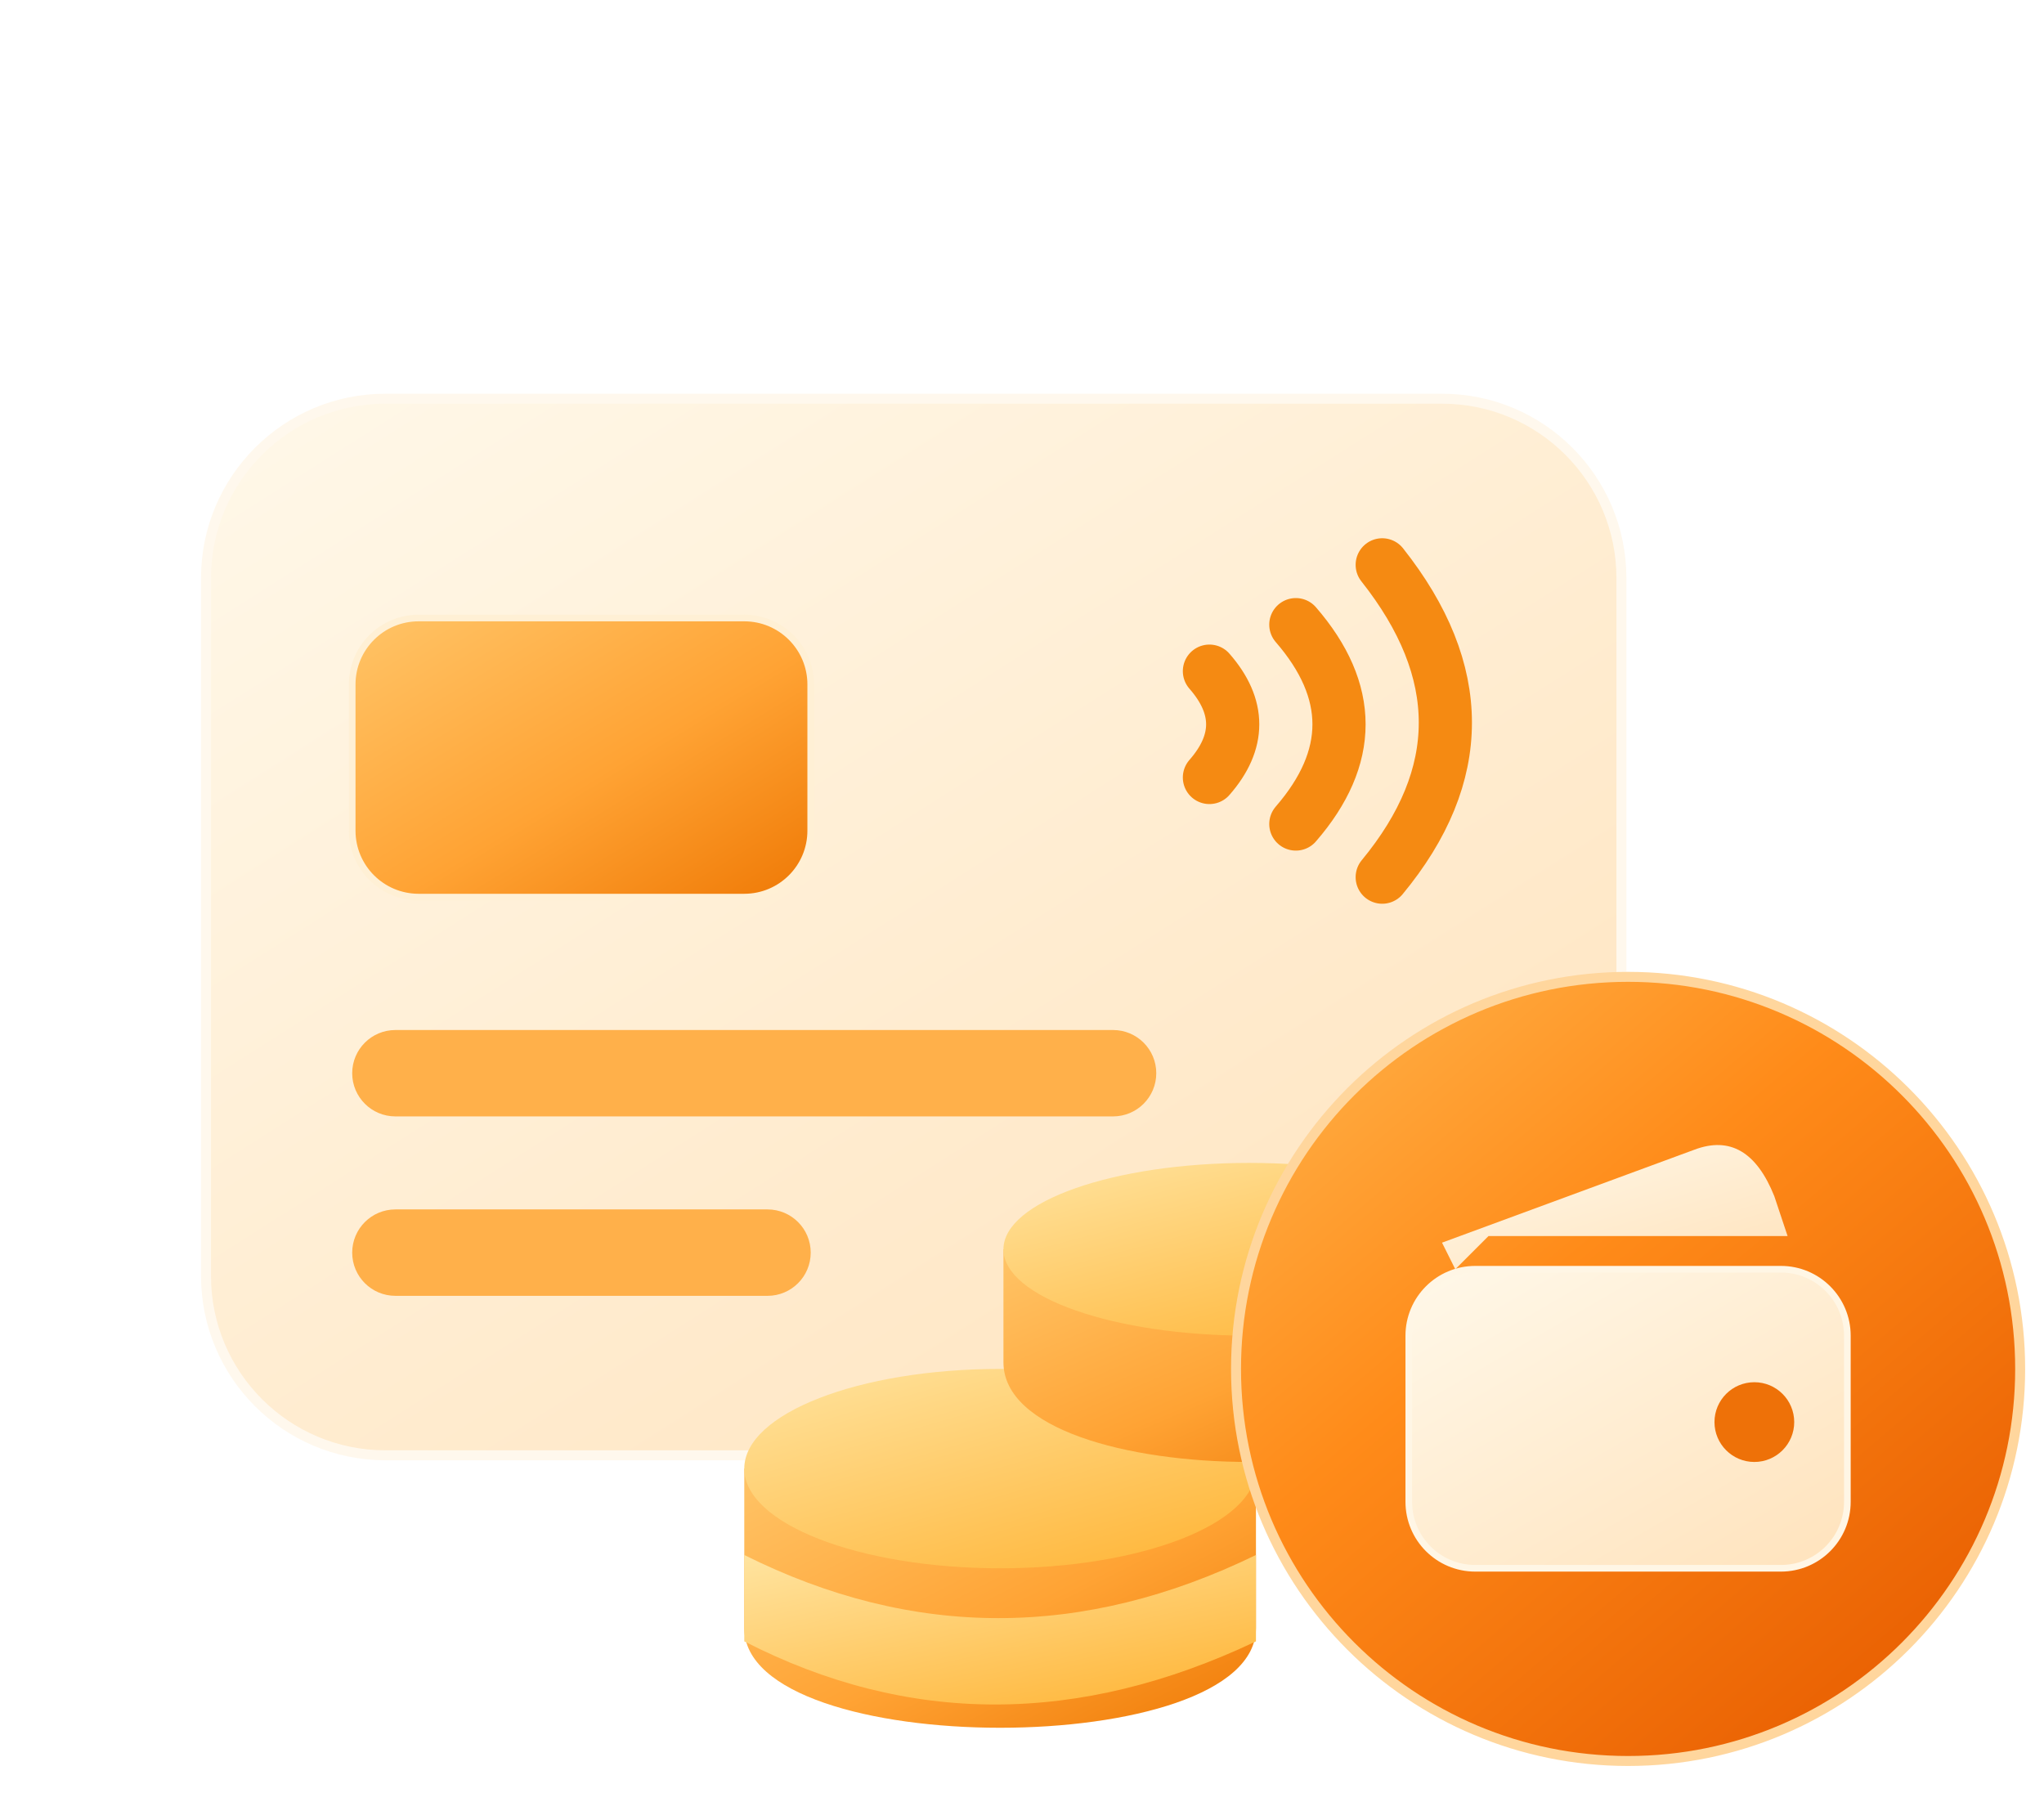
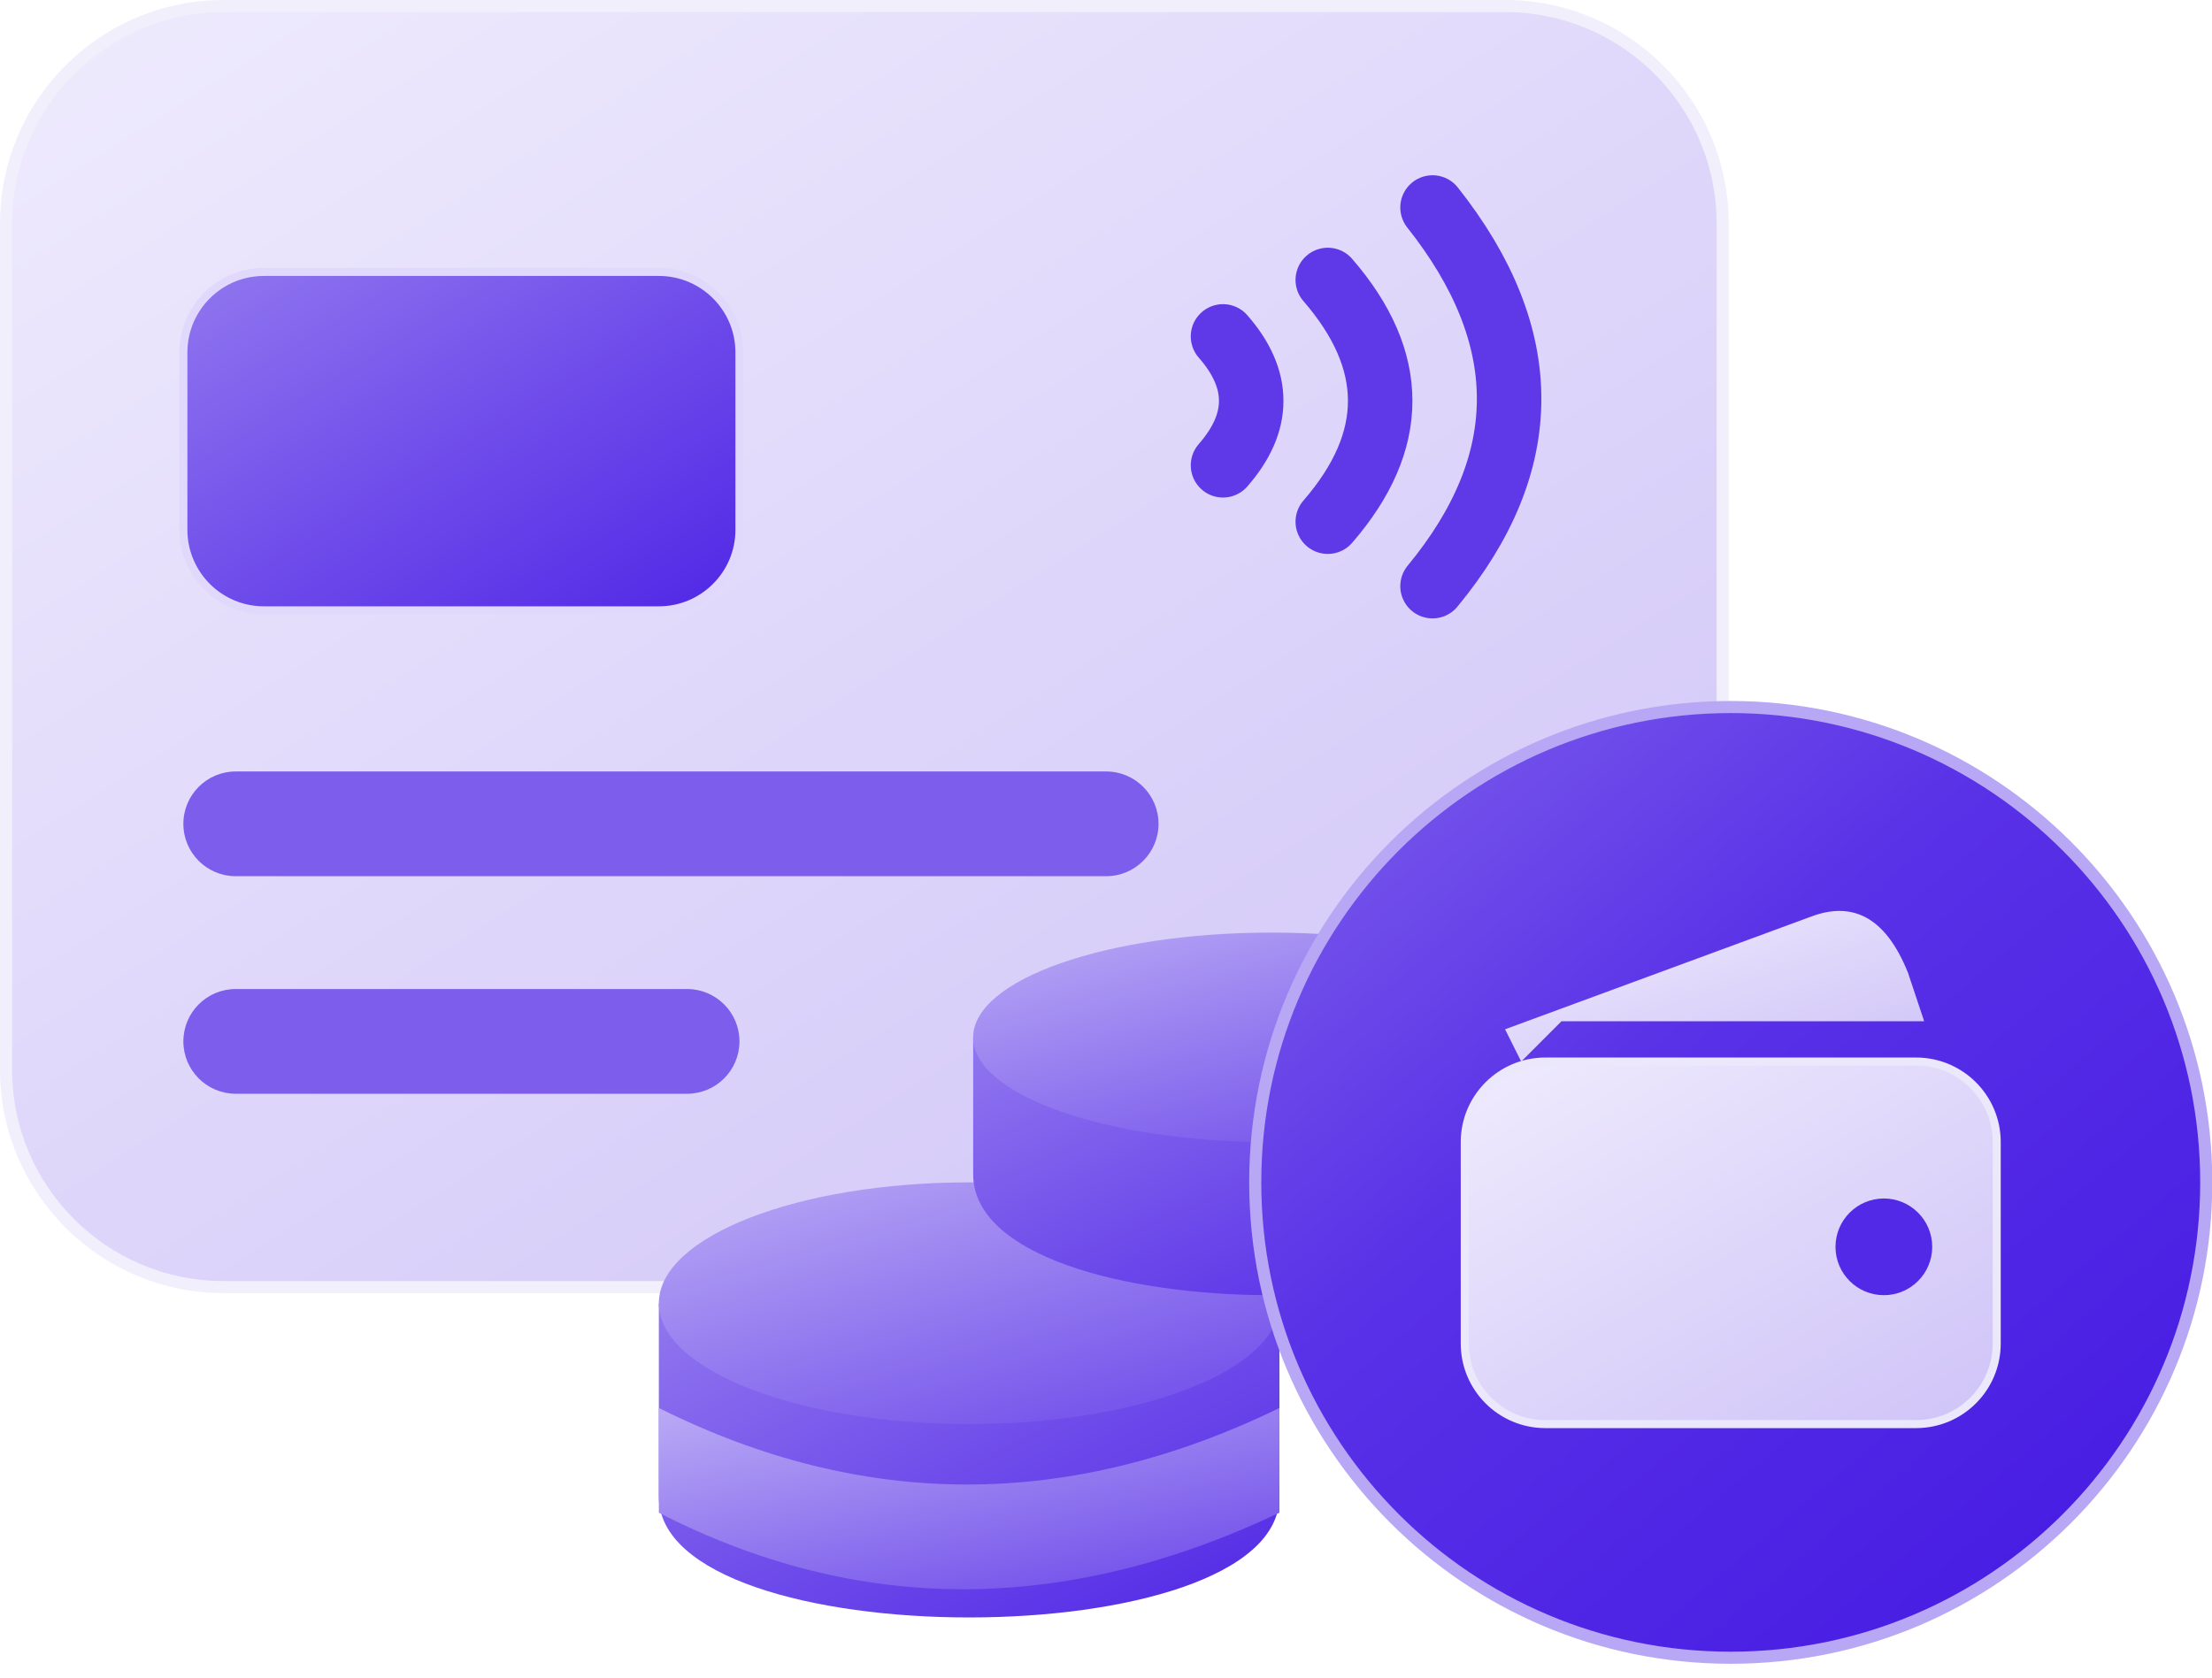
- <svg xmlns="http://www.w3.org/2000/svg" width="65" height="57" viewBox="0 0 65 57" fill="none">
-   <path d="M45.857 12.679H12.257C9.106 12.679 6.551 15.234 6.551 18.385V40.574C6.551 43.725 9.106 46.279 12.257 46.279H45.857C49.008 46.279 51.562 43.725 51.562 40.574V18.385C51.562 15.234 49.008 12.679 45.857 12.679Z" fill="url(#paint0_linear_8_104)" stroke-width="0.317" stroke="#FFF8ED" />
-   <path d="M23.668 19.653H13.313C12.146 19.653 11.2 20.599 11.2 21.766V26.415C11.2 27.582 12.146 28.528 13.313 28.528H23.668C24.835 28.528 25.781 27.582 25.781 26.415V21.766C25.781 20.599 24.835 19.653 23.668 19.653Z" fill="url(#paint1_linear_8_104)" stroke-width="0.211" stroke="#FFF0D5" />
-   <path d="M38.46 21.343C39.447 22.471 39.447 23.598 38.46 24.724M41.208 19.864C43.039 21.977 43.039 24.091 41.208 26.204M43.955 17.962C46.632 21.343 46.632 24.654 43.955 27.894" stroke-width="1.691" stroke-linecap="round" stroke="#F58A12" />
-   <path d="M35.396 32.755H12.574C11.815 32.755 11.2 33.37 11.2 34.128C11.2 34.887 11.815 35.502 12.574 35.502H35.396C36.155 35.502 36.77 34.887 36.77 34.128C36.77 33.37 36.155 32.755 35.396 32.755Z" fill="#FFB04A" />
-   <path d="M24.408 38.46H12.574C11.815 38.46 11.2 39.075 11.2 39.834C11.2 40.593 11.815 41.208 12.574 41.208H24.408C25.166 41.208 25.781 40.593 25.781 39.834C25.781 39.075 25.166 38.46 24.408 38.46Z" fill="#FFB04A" />
-   <path d="M23.668 46.702H39.94V51.774C39.94 56 23.668 56 23.668 51.774V46.702Z" fill="url(#paint2_linear_8_104)" />
-   <path d="M31.804 49.872C36.297 49.872 39.94 48.453 39.94 46.702C39.94 44.951 36.297 43.532 31.804 43.532C27.311 43.532 23.668 44.951 23.668 46.702C23.668 48.453 27.311 49.872 31.804 49.872Z" fill="url(#paint3_linear_8_104)" />
-   <path d="M23.668 49.449C29.021 52.126 34.445 52.126 39.94 49.449V52.196C34.304 54.873 28.881 54.873 23.668 52.196V49.449Z" fill="url(#paint4_linear_8_104)" />
-   <path d="M31.91 39.728H47.547V43.321C47.547 47.547 31.91 47.547 31.91 43.321V39.728Z" fill="url(#paint5_linear_8_104)" />
-   <path d="M39.728 42.475C44.047 42.475 47.547 41.245 47.547 39.728C47.547 38.211 44.047 36.981 39.728 36.981C35.41 36.981 31.91 38.211 31.91 39.728C31.91 41.245 35.41 42.475 39.728 42.475Z" fill="url(#paint6_linear_8_104)" />
-   <path d="M51.774 56C58.66 56 64.242 50.418 64.242 43.532C64.242 36.646 58.66 31.064 51.774 31.064C44.888 31.064 39.306 36.646 39.306 43.532C39.306 50.418 44.888 56 51.774 56Z" fill="url(#paint7_linear_8_104)" stroke-width="0.317" stroke="#FFD69D" />
-   <path d="M45.857 39.517L53.887 36.559C55.014 36.136 55.859 36.629 56.423 38.038L56.846 39.306H47.336L46.279 40.362L45.857 39.517Z" fill="url(#paint8_linear_8_104)" />
-   <path d="M56.634 40.362H46.913C45.746 40.362 44.8 41.308 44.8 42.475V47.758C44.8 48.926 45.746 49.872 46.913 49.872H56.634C57.801 49.872 58.747 48.926 58.747 47.758V42.475C58.747 41.308 57.801 40.362 56.634 40.362Z" fill="url(#paint9_linear_8_104)" stroke-width="0.211" stroke="#FFF6E5" />
-   <path d="M55.789 46.491C56.489 46.491 57.057 45.923 57.057 45.223C57.057 44.522 56.489 43.955 55.789 43.955C55.089 43.955 54.521 44.522 54.521 45.223C54.521 45.923 55.089 46.491 55.789 46.491Z" fill="#EE7108" />
+ <svg xmlns="http://www.w3.org/2000/svg" width="58" height="44" viewBox="0 0 58 44" fill="none">
+   <path d="M39.464 0.158H5.864C2.713 0.158 0.158 2.713 0.158 5.864V28.053C0.158 31.204 2.713 33.758 5.864 33.758H39.464C42.615 33.758 45.17 31.204 45.17 28.053V5.864C45.17 2.713 42.615 0.158 39.464 0.158Z" fill="url(#paint0_linear_105_35719)" stroke-width="0.317" stroke="#F2EFFD" />
+   <path d="M17.276 7.132H6.921C5.754 7.132 4.808 8.078 4.808 9.245V13.894C4.808 15.061 5.754 16.008 6.921 16.008H17.276C18.443 16.008 19.389 15.061 19.389 13.894V9.245C19.389 8.078 18.443 7.132 17.276 7.132Z" fill="url(#paint1_linear_105_35719)" stroke-width="0.211" stroke="#E1D9FB" />
+   <path d="M32.068 8.823C33.054 9.95 33.054 11.077 32.068 12.204M34.815 7.343C36.647 9.457 36.647 11.57 34.815 13.683M37.562 5.442C40.239 8.823 40.239 12.133 37.562 15.374" stroke-width="1.691" stroke-linecap="round" stroke="#5F39E8" />
+   <path d="M29.004 20.234H6.181C5.423 20.234 4.808 20.849 4.808 21.608C4.808 22.366 5.423 22.981 6.181 22.981H29.004C29.762 22.981 30.377 22.366 30.377 21.608C30.377 20.849 29.762 20.234 29.004 20.234Z" fill="#7C5DEC" />
+   <path d="M18.015 25.94H6.181C5.423 25.94 4.808 26.555 4.808 27.313C4.808 28.072 5.423 28.687 6.181 28.687H18.015C18.774 28.687 19.389 28.072 19.389 27.313C19.389 26.555 18.774 25.94 18.015 25.94Z" fill="#7C5DEC" />
+   <path d="M17.275 34.181H33.547V39.253C33.547 43.479 17.275 43.479 17.275 39.253V34.181Z" fill="url(#paint2_linear_105_35719)" />
+   <path d="M25.411 37.351C29.904 37.351 33.547 35.932 33.547 34.181C33.547 32.431 29.904 31.011 25.411 31.011C20.918 31.011 17.275 32.431 17.275 34.181C17.275 35.932 20.918 37.351 25.411 37.351Z" fill="url(#paint3_linear_105_35719)" />
+   <path d="M17.275 36.928C22.629 39.605 28.053 39.605 33.547 36.928V39.675C27.912 42.352 22.488 42.352 17.275 39.675V36.928Z" fill="url(#paint4_linear_105_35719)" />
+   <path d="M25.517 27.207H41.155V30.8C41.155 35.026 25.517 35.026 25.517 30.8V27.207Z" fill="url(#paint5_linear_105_35719)" />
+   <path d="M33.336 29.955C37.654 29.955 41.155 28.725 41.155 27.207C41.155 25.69 37.654 24.46 33.336 24.46C29.017 24.46 25.517 25.69 25.517 27.207C25.517 28.725 29.017 29.955 33.336 29.955Z" fill="url(#paint6_linear_105_35719)" />
+   <path d="M45.381 43.479C52.267 43.479 57.849 37.897 57.849 31.011C57.849 24.125 52.267 18.544 45.381 18.544C38.495 18.544 32.913 24.125 32.913 31.011C32.913 37.897 38.495 43.479 45.381 43.479Z" fill="url(#paint7_linear_105_35719)" stroke-width="0.317" stroke="#B8A7F5" />
+   <path d="M39.464 26.996L47.494 24.038C48.621 23.615 49.467 24.108 50.03 25.517L50.453 26.785H40.943L39.887 27.842L39.464 26.996Z" fill="url(#paint8_linear_105_35719)" />
+   <path d="M50.241 27.842H40.521C39.354 27.842 38.407 28.788 38.407 29.955V35.238C38.407 36.405 39.354 37.351 40.521 37.351H50.241C51.408 37.351 52.355 36.405 52.355 35.238V29.955C52.355 28.788 51.408 27.842 50.241 27.842Z" fill="url(#paint9_linear_105_35719)" stroke-width="0.211" stroke="#ECE8FC" />
+   <path d="M49.396 33.97C50.096 33.97 50.664 33.402 50.664 32.702C50.664 32.002 50.096 31.434 49.396 31.434C48.696 31.434 48.128 32.002 48.128 32.702C48.128 33.402 48.696 33.97 49.396 33.97Z" fill="#5229E6" />
  <defs>
-     <linearGradient id="paint0_linear_8_104" x1="6.551" y1="12.679" x2="32.733" y2="53.943" gradientUnits="userSpaceOnUse">
-       <stop stop-color="#FFF8E9" />
-       <stop offset="1" stop-color="#FFE4BF" />
+     <linearGradient id="paint0_linear_105_35719" x1="0.158" y1="0.158" x2="26.34" y2="41.422" gradientUnits="userSpaceOnUse">
+       <stop stop-color="#EFEBFD" />
+       <stop offset="1" stop-color="#D1C6F8" />
    </linearGradient>
-     <linearGradient id="paint1_linear_8_104" x1="11.2" y1="19.653" x2="19.084" y2="32.605" gradientUnits="userSpaceOnUse">
-       <stop stop-color="#FFC467" />
-       <stop offset="0.55" stop-color="#FFA334" />
-       <stop offset="1" stop-color="#EF7905" />
+     <linearGradient id="paint1_linear_105_35719" x1="4.808" y1="7.132" x2="12.691" y2="20.084" gradientUnits="userSpaceOnUse">
+       <stop stop-color="#9177EF" />
+       <stop offset="0.55" stop-color="#6C49EA" />
+       <stop offset="1" stop-color="#5027E6" />
    </linearGradient>
-     <linearGradient id="paint2_linear_8_104" x1="23.668" y1="46.702" x2="30.312" y2="59.82" gradientUnits="userSpaceOnUse">
-       <stop stop-color="#FFC467" />
-       <stop offset="0.55" stop-color="#FFA334" />
-       <stop offset="1" stop-color="#EF7905" />
+     <linearGradient id="paint2_linear_105_35719" x1="17.275" y1="34.181" x2="23.919" y2="47.299" gradientUnits="userSpaceOnUse">
+       <stop stop-color="#9177EF" />
+       <stop offset="0.55" stop-color="#6C49EA" />
+       <stop offset="1" stop-color="#5027E6" />
    </linearGradient>
-     <linearGradient id="paint3_linear_8_104" x1="23.668" y1="43.532" x2="26.335" y2="52.658" gradientUnits="userSpaceOnUse">
-       <stop stop-color="#FFE4A0" />
-       <stop offset="1" stop-color="#FFB83E" />
+     <linearGradient id="paint3_linear_105_35719" x1="17.275" y1="31.011" x2="19.942" y2="40.138" gradientUnits="userSpaceOnUse">
+       <stop stop-color="#BAAAF5" />
+       <stop offset="1" stop-color="#7352EB" />
    </linearGradient>
-     <linearGradient id="paint4_linear_8_104" x1="23.668" y1="49.449" x2="25.222" y2="56.538" gradientUnits="userSpaceOnUse">
-       <stop stop-color="#FFE4A0" />
-       <stop offset="1" stop-color="#FFB83E" />
+     <linearGradient id="paint4_linear_105_35719" x1="17.275" y1="36.928" x2="18.829" y2="44.017" gradientUnits="userSpaceOnUse">
+       <stop stop-color="#BAAAF5" />
+       <stop offset="1" stop-color="#7352EB" />
    </linearGradient>
-     <linearGradient id="paint5_linear_8_104" x1="31.91" y1="39.728" x2="36.837" y2="51.122" gradientUnits="userSpaceOnUse">
-       <stop stop-color="#FFC467" />
-       <stop offset="0.55" stop-color="#FFA334" />
-       <stop offset="1" stop-color="#EF7905" />
+     <linearGradient id="paint5_linear_105_35719" x1="25.517" y1="27.207" x2="30.444" y2="38.601" gradientUnits="userSpaceOnUse">
+       <stop stop-color="#9177EF" />
+       <stop offset="0.55" stop-color="#6C49EA" />
+       <stop offset="1" stop-color="#5027E6" />
    </linearGradient>
-     <linearGradient id="paint6_linear_8_104" x1="31.91" y1="36.981" x2="34.025" y2="45.009" gradientUnits="userSpaceOnUse">
-       <stop stop-color="#FFE4A0" />
-       <stop offset="1" stop-color="#FFB83E" />
+     <linearGradient id="paint6_linear_105_35719" x1="25.517" y1="24.46" x2="27.632" y2="32.488" gradientUnits="userSpaceOnUse">
+       <stop stop-color="#BAAAF5" />
+       <stop offset="1" stop-color="#7352EB" />
    </linearGradient>
-     <linearGradient id="paint7_linear_8_104" x1="39.306" y1="31.064" x2="60.501" y2="56" gradientUnits="userSpaceOnUse">
-       <stop stop-color="#FFB64E" />
-       <stop offset="0.42" stop-color="#FF8B19" />
-       <stop offset="1" stop-color="#E75C00" />
+     <linearGradient id="paint7_linear_105_35719" x1="32.913" y1="18.544" x2="54.109" y2="43.479" gradientUnits="userSpaceOnUse">
+       <stop stop-color="#7F61EC" />
+       <stop offset="0.42" stop-color="#5931E7" />
+       <stop offset="1" stop-color="#461BE3" />
    </linearGradient>
-     <linearGradient id="paint8_linear_8_104" x1="45.857" y1="36.412" x2="47.758" y2="42.635" gradientUnits="userSpaceOnUse">
-       <stop stop-color="#FFF8E9" />
-       <stop offset="1" stop-color="#FFE4BF" />
+     <linearGradient id="paint8_linear_105_35719" x1="39.464" y1="23.892" x2="41.365" y2="30.114" gradientUnits="userSpaceOnUse">
+       <stop stop-color="#EFEBFD" />
+       <stop offset="1" stop-color="#D1C6F8" />
    </linearGradient>
-     <linearGradient id="paint9_linear_8_104" x1="44.8" y1="40.362" x2="51.906" y2="52.624" gradientUnits="userSpaceOnUse">
-       <stop stop-color="#FFF8E9" />
-       <stop offset="1" stop-color="#FFE4BF" />
+     <linearGradient id="paint9_linear_105_35719" x1="38.407" y1="27.842" x2="45.514" y2="40.103" gradientUnits="userSpaceOnUse">
+       <stop stop-color="#EFEBFD" />
+       <stop offset="1" stop-color="#D1C6F8" />
    </linearGradient>
  </defs>
</svg>
